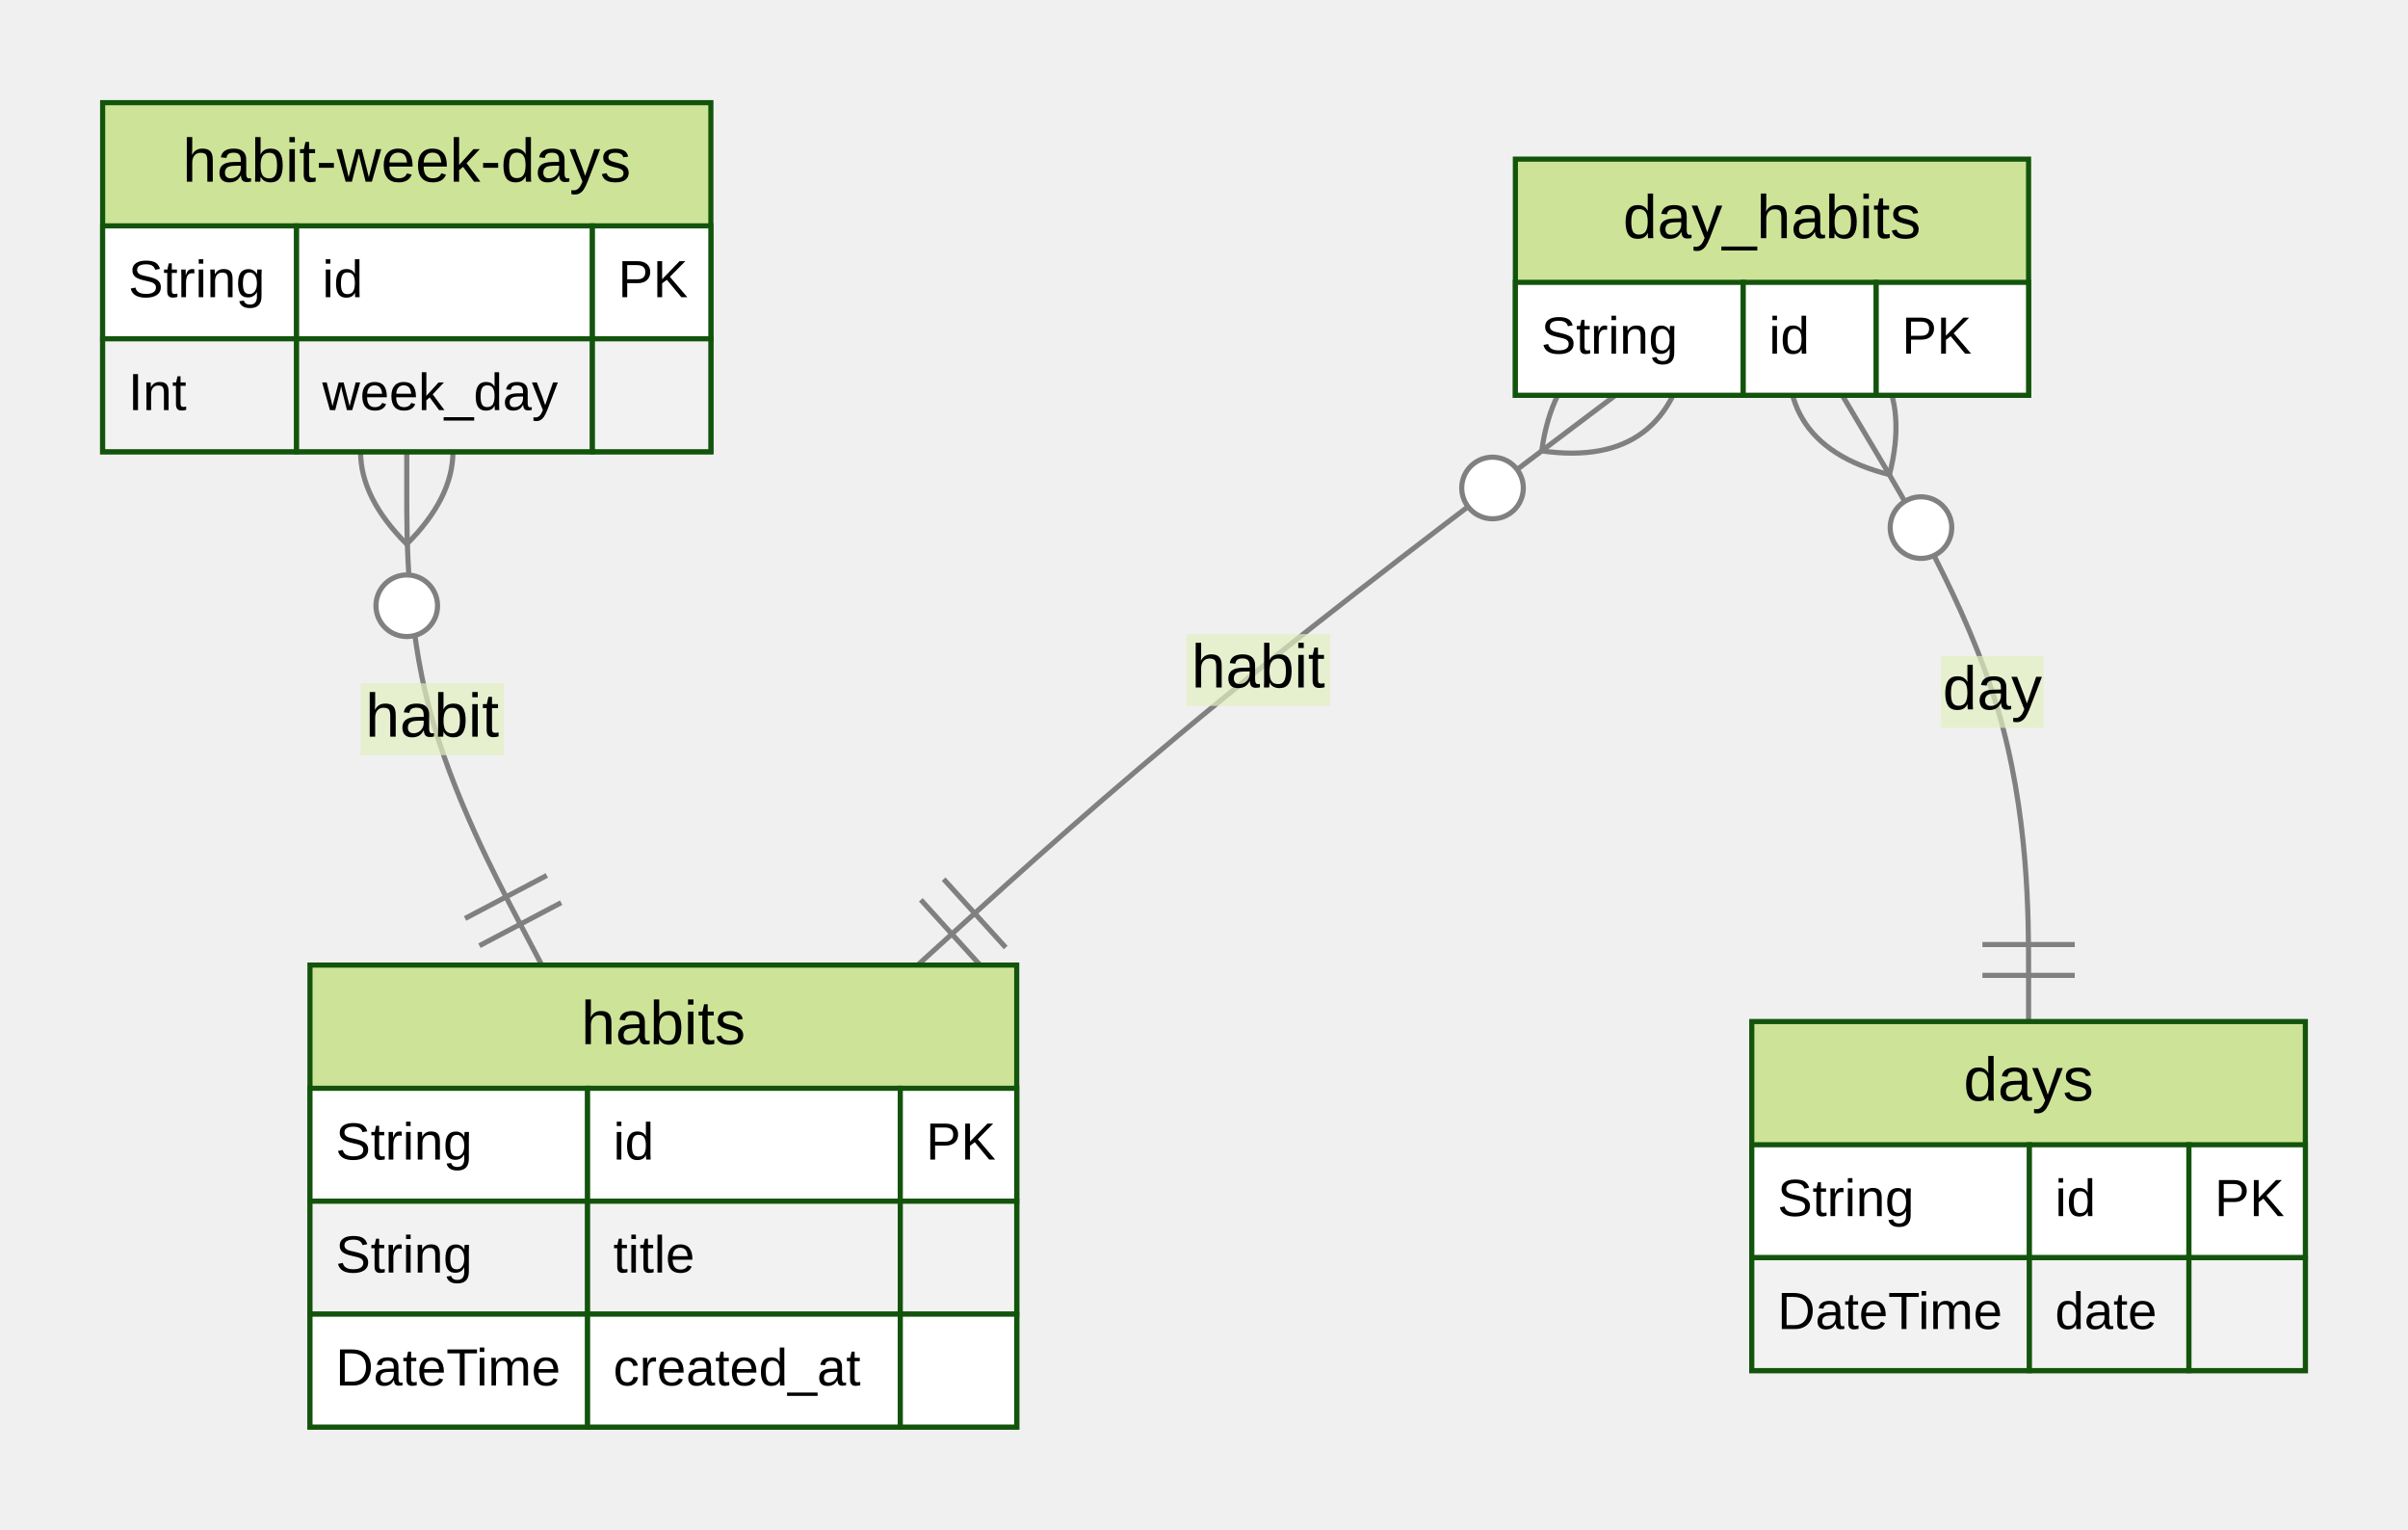
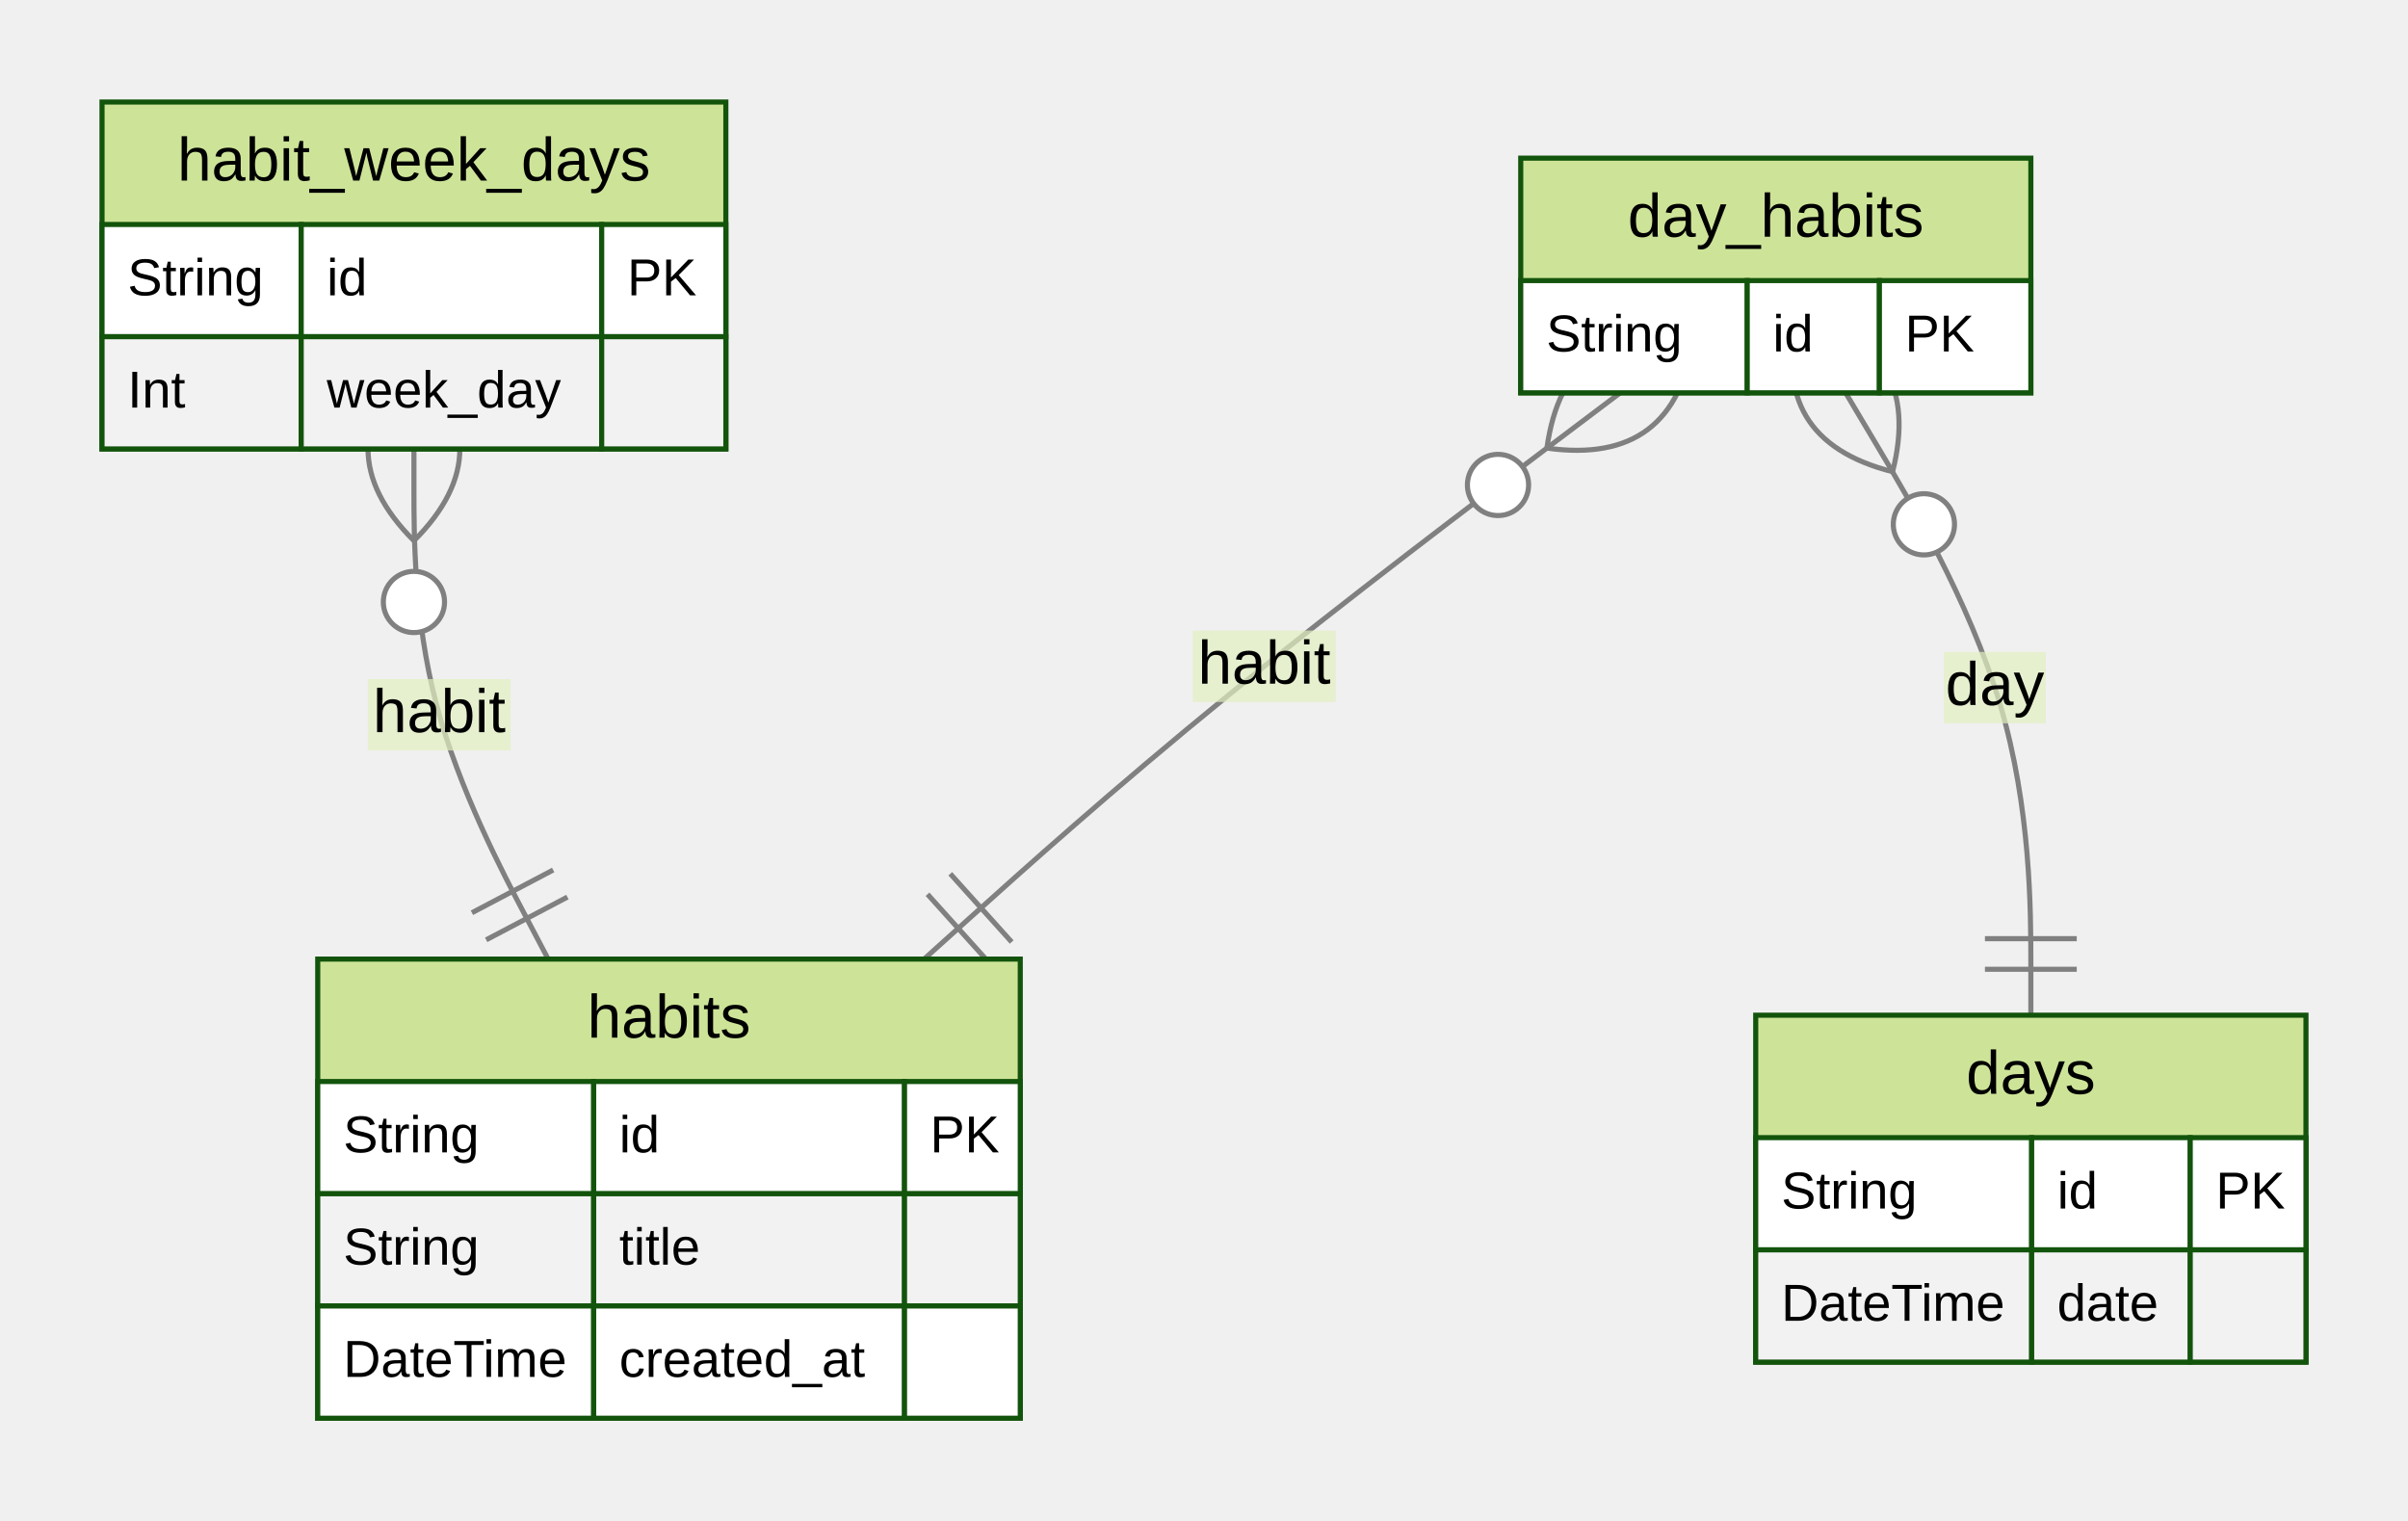
- <svg xmlns="http://www.w3.org/2000/svg" aria-roledescription="er" viewBox="0 0 469.221 298" style="max-width: 469.221px; background-color: white;" width="100%" id="mermaid-0">
+ <svg xmlns="http://www.w3.org/2000/svg" aria-roledescription="er" viewBox="0 0 472.051 298" style="max-width: 472.051px; background-color: white;" width="100%" id="mermaid-0">
  <style>#mermaid-0{font-family:"trebuchet ms",verdana,arial,sans-serif;font-size:16px;fill:#000000;}#mermaid-0 .error-icon{fill:#552222;}#mermaid-0 .error-text{fill:#552222;stroke:#552222;}#mermaid-0 .edge-thickness-normal{stroke-width:2px;}#mermaid-0 .edge-thickness-thick{stroke-width:3.5px;}#mermaid-0 .edge-pattern-solid{stroke-dasharray:0;}#mermaid-0 .edge-pattern-dashed{stroke-dasharray:3;}#mermaid-0 .edge-pattern-dotted{stroke-dasharray:2;}#mermaid-0 .marker{fill:#000000;stroke:#000000;}#mermaid-0 .marker.cross{stroke:#000000;}#mermaid-0 svg{font-family:"trebuchet ms",verdana,arial,sans-serif;font-size:16px;}#mermaid-0 .entityBox{fill:#cde498;stroke:#13540c;}#mermaid-0 .attributeBoxOdd{fill:#ffffff;stroke:#13540c;}#mermaid-0 .attributeBoxEven{fill:#f2f2f2;stroke:#13540c;}#mermaid-0 .relationshipLabelBox{fill:hsl(78.158, 58.462%, 84.51%);opacity:0.7;background-color:hsl(78.158, 58.462%, 84.51%);}#mermaid-0 .relationshipLabelBox rect{opacity:0.5;}#mermaid-0 .relationshipLine{stroke:#000000;}#mermaid-0 .entityTitleText{text-anchor:middle;font-size:18px;fill:#000000;}#mermaid-0 :root{--mermaid-font-family:"trebuchet ms",verdana,arial,sans-serif;}</style>
  <g />
  <defs>
    <marker orient="auto" markerHeight="18" markerWidth="18" refY="9" refX="0" id="ONLY_ONE_START">
      <path d="M9,0 L9,18 M15,0 L15,18" fill="none" stroke="gray" />
    </marker>
  </defs>
  <defs>
    <marker orient="auto" markerHeight="18" markerWidth="18" refY="9" refX="18" id="ONLY_ONE_END">
      <path d="M3,0 L3,18 M9,0 L9,18" fill="none" stroke="gray" />
    </marker>
  </defs>
  <defs>
    <marker orient="auto" markerHeight="18" markerWidth="30" refY="9" refX="0" id="ZERO_OR_ONE_START">
      <circle r="6" cy="9" cx="21" fill="white" stroke="gray" />
      <path d="M9,0 L9,18" fill="none" stroke="gray" />
    </marker>
  </defs>
  <defs>
    <marker orient="auto" markerHeight="18" markerWidth="30" refY="9" refX="30" id="ZERO_OR_ONE_END">
      <circle r="6" cy="9" cx="9" fill="white" stroke="gray" />
      <path d="M21,0 L21,18" fill="none" stroke="gray" />
    </marker>
  </defs>
  <defs>
    <marker orient="auto" markerHeight="36" markerWidth="45" refY="18" refX="18" id="ONE_OR_MORE_START">
      <path d="M0,18 Q 18,0 36,18 Q 18,36 0,18 M42,9 L42,27" fill="none" stroke="gray" />
    </marker>
  </defs>
  <defs>
    <marker orient="auto" markerHeight="36" markerWidth="45" refY="18" refX="27" id="ONE_OR_MORE_END">
      <path d="M3,9 L3,27 M9,18 Q27,0 45,18 Q27,36 9,18" fill="none" stroke="gray" />
    </marker>
  </defs>
  <defs>
    <marker orient="auto" markerHeight="36" markerWidth="57" refY="18" refX="18" id="ZERO_OR_MORE_START">
      <circle r="6" cy="18" cx="48" fill="white" stroke="gray" />
      <path d="M0,18 Q18,0 36,18 Q18,36 0,18" fill="none" stroke="gray" />
    </marker>
  </defs>
  <defs>
    <marker orient="auto" markerHeight="36" markerWidth="57" refY="18" refX="39" id="ZERO_OR_MORE_END">
      <circle r="6" cy="18" cx="9" fill="white" stroke="gray" />
      <path d="M21,18 Q39,0 57,18 Q39,36 21,18" fill="none" stroke="gray" />
    </marker>
  </defs>
-   <path style="stroke: gray; fill: none;" marker-start="url(#ZERO_OR_MORE_START)" marker-end="url(#ONLY_ONE_END)" d="M79.26,88L79.26,96.333C79.26,104.667,79.26,121.333,83.646,138C88.032,154.667,96.804,171.333,101.19,179.667L105.576,188" class="er relationshipLine" />
-   <path style="stroke: gray; fill: none;" marker-start="url(#ZERO_OR_MORE_START)" marker-end="url(#ONLY_ONE_END)" d="M358.977,77L365.028,87.167C371.08,97.333,383.183,117.667,389.235,138C395.286,158.333,395.286,178.667,395.286,188.833L395.286,199" class="er relationshipLine" />
-   <path style="stroke: gray; fill: none;" marker-start="url(#ZERO_OR_MORE_START)" marker-end="url(#ONLY_ONE_END)" d="M314.785,77L301.302,87.167C287.82,97.333,260.855,117.667,238.194,136.167C215.534,154.667,197.177,171.333,187.999,179.667L178.821,188" class="er relationshipLine" />
-   <g transform="translate(60.40076,188 )" id="entity-habits-d14eece4-d819-4f85-abdb-74f3fa931a65">
+   <path style="stroke: gray; fill: none;" marker-start="url(#ZERO_OR_MORE_START)" marker-end="url(#ONLY_ONE_END)" d="M81.146,88L81.146,96.333C81.146,104.667,81.146,121.333,85.532,138C89.918,154.667,98.69,171.333,103.076,179.667L107.462,188" class="er relationshipLine" />
+   <path style="stroke: gray; fill: none;" marker-start="url(#ZERO_OR_MORE_START)" marker-end="url(#ONLY_ONE_END)" d="M361.807,77L367.859,87.167C373.91,97.333,386.013,117.667,392.065,138C398.116,158.333,398.116,178.667,398.116,188.833L398.116,199" class="er relationshipLine" />
+   <path style="stroke: gray; fill: none;" marker-start="url(#ZERO_OR_MORE_START)" marker-end="url(#ONLY_ONE_END)" d="M317.615,77L304.132,87.167C290.65,97.333,263.685,117.667,240.941,136.167C218.198,154.667,199.676,171.333,190.416,179.667L181.155,188" class="er relationshipLine" />
+   <g transform="translate(62.28748,188 )" id="entity-habits-dd3eeae3-de58-464b-bc8f-016d0ebe4304">
    <rect height="90" width="137.718" y="0" x="0" class="er entityBox" />
-     <text style="dominant-baseline: middle; text-anchor: middle; font-size: 12px;" transform="translate(68.85901,12)" y="0" x="0" id="text-entity-habits-d14eece4-d819-4f85-abdb-74f3fa931a65" class="er entityLabel">habits</text>
+     <text style="dominant-baseline: middle; text-anchor: middle; font-size: 12px;" transform="translate(68.85901,12)" y="0" x="0" id="text-entity-habits-dd3eeae3-de58-464b-bc8f-016d0ebe4304" class="er entityLabel">habits</text>
    <rect height="22" width="54.096" y="24" x="0" class="er attributeBoxOdd" />
-     <text style="dominant-baseline: middle; font-size: 10.2px;" transform="translate(5,35)" y="0" x="0" id="text-entity-habits-d14eece4-d819-4f85-abdb-74f3fa931a65-attr-1-type" class="er entityLabel">String</text>
+     <text style="dominant-baseline: middle; font-size: 10.2px;" transform="translate(5,35)" y="0" x="0" id="text-entity-habits-dd3eeae3-de58-464b-bc8f-016d0ebe4304-attr-1-type" class="er entityLabel">String</text>
    <rect height="22" width="60.935" y="24" x="54.096" class="er attributeBoxOdd" />
-     <text style="dominant-baseline: middle; font-size: 10.2px;" transform="translate(59.09555,35)" y="0" x="0" id="text-entity-habits-d14eece4-d819-4f85-abdb-74f3fa931a65-attr-1-name" class="er entityLabel">id</text>
+     <text style="dominant-baseline: middle; font-size: 10.2px;" transform="translate(59.09555,35)" y="0" x="0" id="text-entity-habits-dd3eeae3-de58-464b-bc8f-016d0ebe4304-attr-1-name" class="er entityLabel">id</text>
    <rect height="22" width="22.688" y="24" x="115.03" class="er attributeBoxOdd" />
-     <text style="dominant-baseline: middle; font-size: 10.2px;" transform="translate(120.0303,35)" y="0" x="0" id="text-entity-habits-d14eece4-d819-4f85-abdb-74f3fa931a65-attr-1-key" class="er entityLabel">PK</text>
+     <text style="dominant-baseline: middle; font-size: 10.2px;" transform="translate(120.0303,35)" y="0" x="0" id="text-entity-habits-dd3eeae3-de58-464b-bc8f-016d0ebe4304-attr-1-key" class="er entityLabel">PK</text>
    <rect height="22" width="54.096" y="46" x="0" class="er attributeBoxEven" />
-     <text style="dominant-baseline: middle; font-size: 10.2px;" transform="translate(5,57)" y="0" x="0" id="text-entity-habits-d14eece4-d819-4f85-abdb-74f3fa931a65-attr-2-type" class="er entityLabel">String</text>
+     <text style="dominant-baseline: middle; font-size: 10.2px;" transform="translate(5,57)" y="0" x="0" id="text-entity-habits-dd3eeae3-de58-464b-bc8f-016d0ebe4304-attr-2-type" class="er entityLabel">String</text>
    <rect height="22" width="60.935" y="46" x="54.096" class="er attributeBoxEven" />
-     <text style="dominant-baseline: middle; font-size: 10.2px;" transform="translate(59.09555,57)" y="0" x="0" id="text-entity-habits-d14eece4-d819-4f85-abdb-74f3fa931a65-attr-2-name" class="er entityLabel">title</text>
+     <text style="dominant-baseline: middle; font-size: 10.2px;" transform="translate(59.09555,57)" y="0" x="0" id="text-entity-habits-dd3eeae3-de58-464b-bc8f-016d0ebe4304-attr-2-name" class="er entityLabel">title</text>
    <rect height="22" width="22.688" y="46" x="115.03" class="er attributeBoxEven" />
-     <text style="dominant-baseline: middle; font-size: 10.2px;" transform="translate(120.0303,57)" y="0" x="0" id="text-entity-habits-d14eece4-d819-4f85-abdb-74f3fa931a65-attr-2-key" class="er entityLabel" />
+     <text style="dominant-baseline: middle; font-size: 10.2px;" transform="translate(120.0303,57)" y="0" x="0" id="text-entity-habits-dd3eeae3-de58-464b-bc8f-016d0ebe4304-attr-2-key" class="er entityLabel" />
    <rect height="22" width="54.096" y="68" x="0" class="er attributeBoxOdd" />
-     <text style="dominant-baseline: middle; font-size: 10.2px;" transform="translate(5,79)" y="0" x="0" id="text-entity-habits-d14eece4-d819-4f85-abdb-74f3fa931a65-attr-3-type" class="er entityLabel">DateTime</text>
+     <text style="dominant-baseline: middle; font-size: 10.2px;" transform="translate(5,79)" y="0" x="0" id="text-entity-habits-dd3eeae3-de58-464b-bc8f-016d0ebe4304-attr-3-type" class="er entityLabel">DateTime</text>
    <rect height="22" width="60.935" y="68" x="54.096" class="er attributeBoxOdd" />
-     <text style="dominant-baseline: middle; font-size: 10.2px;" transform="translate(59.09555,79)" y="0" x="0" id="text-entity-habits-d14eece4-d819-4f85-abdb-74f3fa931a65-attr-3-name" class="er entityLabel">created_at</text>
+     <text style="dominant-baseline: middle; font-size: 10.2px;" transform="translate(59.09555,79)" y="0" x="0" id="text-entity-habits-dd3eeae3-de58-464b-bc8f-016d0ebe4304-attr-3-name" class="er entityLabel">created_at</text>
    <rect height="22" width="22.688" y="68" x="115.03" class="er attributeBoxOdd" />
-     <text style="dominant-baseline: middle; font-size: 10.2px;" transform="translate(120.0303,79)" y="0" x="0" id="text-entity-habits-d14eece4-d819-4f85-abdb-74f3fa931a65-attr-3-key" class="er entityLabel" />
+     <text style="dominant-baseline: middle; font-size: 10.2px;" transform="translate(120.0303,79)" y="0" x="0" id="text-entity-habits-dd3eeae3-de58-464b-bc8f-016d0ebe4304-attr-3-key" class="er entityLabel" />
  </g>
-   <g transform="translate(20,20 )" id="entity-habitweekdays-d87a7024-5f59-4ed6-b2a7-075e17f77b96">
-     <rect height="68" width="118.52" y="0" x="0" class="er entityBox" />
-     <text style="dominant-baseline: middle; text-anchor: middle; font-size: 12px;" transform="translate(59.25977,12)" y="0" x="0" id="text-entity-habitweekdays-d87a7024-5f59-4ed6-b2a7-075e17f77b96" class="er entityLabel">habit-week-days</text>
-     <rect height="22" width="37.791" y="24" x="0" class="er attributeBoxOdd" />
-     <text style="dominant-baseline: middle; font-size: 10.2px;" transform="translate(5,35)" y="0" x="0" id="text-entity-habitweekdays-d87a7024-5f59-4ed6-b2a7-075e17f77b96-attr-1-type" class="er entityLabel">String</text>
-     <rect height="22" width="57.647" y="24" x="37.791" class="er attributeBoxOdd" />
-     <text style="dominant-baseline: middle; font-size: 10.2px;" transform="translate(42.79062,35)" y="0" x="0" id="text-entity-habitweekdays-d87a7024-5f59-4ed6-b2a7-075e17f77b96-attr-1-name" class="er entityLabel">id</text>
-     <rect height="22" width="23.082" y="24" x="95.437" class="er attributeBoxOdd" />
-     <text style="dominant-baseline: middle; font-size: 10.2px;" transform="translate(100.4373,35)" y="0" x="0" id="text-entity-habitweekdays-d87a7024-5f59-4ed6-b2a7-075e17f77b96-attr-1-key" class="er entityLabel">PK</text>
-     <rect height="22" width="37.791" y="46" x="0" class="er attributeBoxEven" />
-     <text style="dominant-baseline: middle; font-size: 10.2px;" transform="translate(5,57)" y="0" x="0" id="text-entity-habitweekdays-d87a7024-5f59-4ed6-b2a7-075e17f77b96-attr-2-type" class="er entityLabel">Int</text>
-     <rect height="22" width="57.647" y="46" x="37.791" class="er attributeBoxEven" />
-     <text style="dominant-baseline: middle; font-size: 10.2px;" transform="translate(42.79062,57)" y="0" x="0" id="text-entity-habitweekdays-d87a7024-5f59-4ed6-b2a7-075e17f77b96-attr-2-name" class="er entityLabel">week_day</text>
-     <rect height="22" width="23.082" y="46" x="95.437" class="er attributeBoxEven" />
-     <text style="dominant-baseline: middle; font-size: 10.2px;" transform="translate(100.4373,57)" y="0" x="0" id="text-entity-habitweekdays-d87a7024-5f59-4ed6-b2a7-075e17f77b96-attr-2-key" class="er entityLabel" />
+   <g transform="translate(20,20 )" id="entity-habitweekdays-d81c72a1-8db4-443d-8ba8-0a50eb10531b">
+     <rect height="68" width="122.293" y="0" x="0" class="er entityBox" />
+     <text style="dominant-baseline: middle; text-anchor: middle; font-size: 12px;" transform="translate(61.14648,12)" y="0" x="0" id="text-entity-habitweekdays-d81c72a1-8db4-443d-8ba8-0a50eb10531b" class="er entityLabel">habit_week_days</text>
+     <rect height="22" width="39.048" y="24" x="0" class="er attributeBoxOdd" />
+     <text style="dominant-baseline: middle; font-size: 10.2px;" transform="translate(5,35)" y="0" x="0" id="text-entity-habitweekdays-d81c72a1-8db4-443d-8ba8-0a50eb10531b-attr-1-type" class="er entityLabel">String</text>
+     <rect height="22" width="58.904" y="24" x="39.048" class="er attributeBoxOdd" />
+     <text style="dominant-baseline: middle; font-size: 10.2px;" transform="translate(44.04844,35)" y="0" x="0" id="text-entity-habitweekdays-d81c72a1-8db4-443d-8ba8-0a50eb10531b-attr-1-name" class="er entityLabel">id</text>
+     <rect height="22" width="24.34" y="24" x="97.953" class="er attributeBoxOdd" />
+     <text style="dominant-baseline: middle; font-size: 10.2px;" transform="translate(102.9529,35)" y="0" x="0" id="text-entity-habitweekdays-d81c72a1-8db4-443d-8ba8-0a50eb10531b-attr-1-key" class="er entityLabel">PK</text>
+     <rect height="22" width="39.048" y="46" x="0" class="er attributeBoxEven" />
+     <text style="dominant-baseline: middle; font-size: 10.2px;" transform="translate(5,57)" y="0" x="0" id="text-entity-habitweekdays-d81c72a1-8db4-443d-8ba8-0a50eb10531b-attr-2-type" class="er entityLabel">Int</text>
+     <rect height="22" width="58.904" y="46" x="39.048" class="er attributeBoxEven" />
+     <text style="dominant-baseline: middle; font-size: 10.2px;" transform="translate(44.04844,57)" y="0" x="0" id="text-entity-habitweekdays-d81c72a1-8db4-443d-8ba8-0a50eb10531b-attr-2-name" class="er entityLabel">week_day</text>
+     <rect height="22" width="24.34" y="46" x="97.953" class="er attributeBoxEven" />
+     <text style="dominant-baseline: middle; font-size: 10.2px;" transform="translate(102.9529,57)" y="0" x="0" id="text-entity-habitweekdays-d81c72a1-8db4-443d-8ba8-0a50eb10531b-attr-2-key" class="er entityLabel" />
  </g>
-   <g transform="translate(341.3519,199 )" id="entity-days-7d94e443-3823-4143-9f8e-70b1c686e467">
+   <g transform="translate(344.182,199 )" id="entity-days-c1472b07-e597-4d79-85fc-c1b5f177bfe3">
    <rect height="68" width="107.869" y="0" x="0" class="er entityBox" />
-     <text style="dominant-baseline: middle; text-anchor: middle; font-size: 12px;" transform="translate(53.93452,12)" y="0" x="0" id="text-entity-days-7d94e443-3823-4143-9f8e-70b1c686e467" class="er entityLabel">days</text>
+     <text style="dominant-baseline: middle; text-anchor: middle; font-size: 12px;" transform="translate(53.93452,12)" y="0" x="0" id="text-entity-days-c1472b07-e597-4d79-85fc-c1b5f177bfe3" class="er entityLabel">days</text>
    <rect height="22" width="54.096" y="24" x="0" class="er attributeBoxOdd" />
-     <text style="dominant-baseline: middle; font-size: 10.2px;" transform="translate(5,35)" y="0" x="0" id="text-entity-days-7d94e443-3823-4143-9f8e-70b1c686e467-attr-1-type" class="er entityLabel">String</text>
+     <text style="dominant-baseline: middle; font-size: 10.2px;" transform="translate(5,35)" y="0" x="0" id="text-entity-days-c1472b07-e597-4d79-85fc-c1b5f177bfe3-attr-1-type" class="er entityLabel">String</text>
    <rect height="22" width="31.086" y="24" x="54.096" class="er attributeBoxOdd" />
-     <text style="dominant-baseline: middle; font-size: 10.2px;" transform="translate(59.09555,35)" y="0" x="0" id="text-entity-days-7d94e443-3823-4143-9f8e-70b1c686e467-attr-1-name" class="er entityLabel">id</text>
+     <text style="dominant-baseline: middle; font-size: 10.2px;" transform="translate(59.09555,35)" y="0" x="0" id="text-entity-days-c1472b07-e597-4d79-85fc-c1b5f177bfe3-attr-1-name" class="er entityLabel">id</text>
    <rect height="22" width="22.688" y="24" x="85.181" class="er attributeBoxOdd" />
-     <text style="dominant-baseline: middle; font-size: 10.2px;" transform="translate(90.18137,35)" y="0" x="0" id="text-entity-days-7d94e443-3823-4143-9f8e-70b1c686e467-attr-1-key" class="er entityLabel">PK</text>
+     <text style="dominant-baseline: middle; font-size: 10.2px;" transform="translate(90.18137,35)" y="0" x="0" id="text-entity-days-c1472b07-e597-4d79-85fc-c1b5f177bfe3-attr-1-key" class="er entityLabel">PK</text>
    <rect height="22" width="54.096" y="46" x="0" class="er attributeBoxEven" />
-     <text style="dominant-baseline: middle; font-size: 10.2px;" transform="translate(5,57)" y="0" x="0" id="text-entity-days-7d94e443-3823-4143-9f8e-70b1c686e467-attr-2-type" class="er entityLabel">DateTime</text>
+     <text style="dominant-baseline: middle; font-size: 10.2px;" transform="translate(5,57)" y="0" x="0" id="text-entity-days-c1472b07-e597-4d79-85fc-c1b5f177bfe3-attr-2-type" class="er entityLabel">DateTime</text>
    <rect height="22" width="31.086" y="46" x="54.096" class="er attributeBoxEven" />
-     <text style="dominant-baseline: middle; font-size: 10.2px;" transform="translate(59.09555,57)" y="0" x="0" id="text-entity-days-7d94e443-3823-4143-9f8e-70b1c686e467-attr-2-name" class="er entityLabel">date</text>
+     <text style="dominant-baseline: middle; font-size: 10.2px;" transform="translate(59.09555,57)" y="0" x="0" id="text-entity-days-c1472b07-e597-4d79-85fc-c1b5f177bfe3-attr-2-name" class="er entityLabel">date</text>
    <rect height="22" width="22.688" y="46" x="85.181" class="er attributeBoxEven" />
-     <text style="dominant-baseline: middle; font-size: 10.2px;" transform="translate(90.18137,57)" y="0" x="0" id="text-entity-days-7d94e443-3823-4143-9f8e-70b1c686e467-attr-2-key" class="er entityLabel" />
+     <text style="dominant-baseline: middle; font-size: 10.2px;" transform="translate(90.18137,57)" y="0" x="0" id="text-entity-days-c1472b07-e597-4d79-85fc-c1b5f177bfe3-attr-2-key" class="er entityLabel" />
  </g>
-   <g transform="translate(295.2864,31 )" id="entity-dayhabits-b54638cf-26b9-44fb-a85e-c8e8648c47d6">
+   <g transform="translate(298.1165,31 )" id="entity-dayhabits-e3ee9460-e6dd-4164-a1a8-5210f21d121f">
    <rect height="46" width="100" y="0" x="0" class="er entityBox" />
-     <text style="dominant-baseline: middle; text-anchor: middle; font-size: 12px;" transform="translate(50,12)" y="0" x="0" id="text-entity-dayhabits-b54638cf-26b9-44fb-a85e-c8e8648c47d6" class="er entityLabel">day_habits</text>
+     <text style="dominant-baseline: middle; text-anchor: middle; font-size: 12px;" transform="translate(50,12)" y="0" x="0" id="text-entity-dayhabits-e3ee9460-e6dd-4164-a1a8-5210f21d121f" class="er entityLabel">day_habits</text>
    <rect height="22" width="44.399" y="24" x="0" class="er attributeBoxOdd" />
-     <text style="dominant-baseline: middle; font-size: 10.2px;" transform="translate(5,35)" y="0" x="0" id="text-entity-dayhabits-b54638cf-26b9-44fb-a85e-c8e8648c47d6-attr-1-type" class="er entityLabel">String</text>
+     <text style="dominant-baseline: middle; font-size: 10.2px;" transform="translate(5,35)" y="0" x="0" id="text-entity-dayhabits-e3ee9460-e6dd-4164-a1a8-5210f21d121f-attr-1-type" class="er entityLabel">String</text>
    <rect height="22" width="25.911" y="24" x="44.399" class="er attributeBoxOdd" />
-     <text style="dominant-baseline: middle; font-size: 10.2px;" transform="translate(49.39862,35)" y="0" x="0" id="text-entity-dayhabits-b54638cf-26b9-44fb-a85e-c8e8648c47d6-attr-1-name" class="er entityLabel">id</text>
+     <text style="dominant-baseline: middle; font-size: 10.2px;" transform="translate(49.39862,35)" y="0" x="0" id="text-entity-dayhabits-e3ee9460-e6dd-4164-a1a8-5210f21d121f-attr-1-name" class="er entityLabel">id</text>
    <rect height="22" width="29.69" y="24" x="70.31" class="er attributeBoxOdd" />
-     <text style="dominant-baseline: middle; font-size: 10.2px;" transform="translate(75.30976,35)" y="0" x="0" id="text-entity-dayhabits-b54638cf-26b9-44fb-a85e-c8e8648c47d6-attr-1-key" class="er entityLabel">PK</text>
+     <text style="dominant-baseline: middle; font-size: 10.2px;" transform="translate(75.30976,35)" y="0" x="0" id="text-entity-dayhabits-e3ee9460-e6dd-4164-a1a8-5210f21d121f-attr-1-key" class="er entityLabel">PK</text>
  </g>
-   <rect height="14" width="27.969" y="133.109" x="70.239" class="er relationshipLabelBox" />
-   <text style="text-anchor: middle; dominant-baseline: middle; font-size: 12px;" y="140.109" x="84.224" id="rel1" class="er relationshipLabel">habit</text>
-   <rect height="14" width="19.99" y="127.788" x="378.235" class="er relationshipLabelBox" />
-   <text style="text-anchor: middle; dominant-baseline: middle; font-size: 12px;" y="134.788" x="388.23" id="rel2" class="er relationshipLabel">day</text>
-   <rect height="14" width="27.969" y="123.517" x="231.191" class="er relationshipLabelBox" />
-   <text style="text-anchor: middle; dominant-baseline: middle; font-size: 12px;" y="130.517" x="245.176" id="rel3" class="er relationshipLabel">habit</text>
+   <rect height="14" width="27.969" y="133.109" x="72.126" class="er relationshipLabelBox" />
+   <text style="text-anchor: middle; dominant-baseline: middle; font-size: 12px;" y="140.109" x="86.11" id="rel1" class="er relationshipLabel">habit</text>
+   <rect height="14" width="19.99" y="127.788" x="381.065" class="er relationshipLabelBox" />
+   <text style="text-anchor: middle; dominant-baseline: middle; font-size: 12px;" y="134.788" x="391.06" id="rel2" class="er relationshipLabel">day</text>
+   <rect height="14" width="27.969" y="123.605" x="233.851" class="er relationshipLabelBox" />
+   <text style="text-anchor: middle; dominant-baseline: middle; font-size: 12px;" y="130.605" x="247.836" id="rel3" class="er relationshipLabel">habit</text>
</svg>
